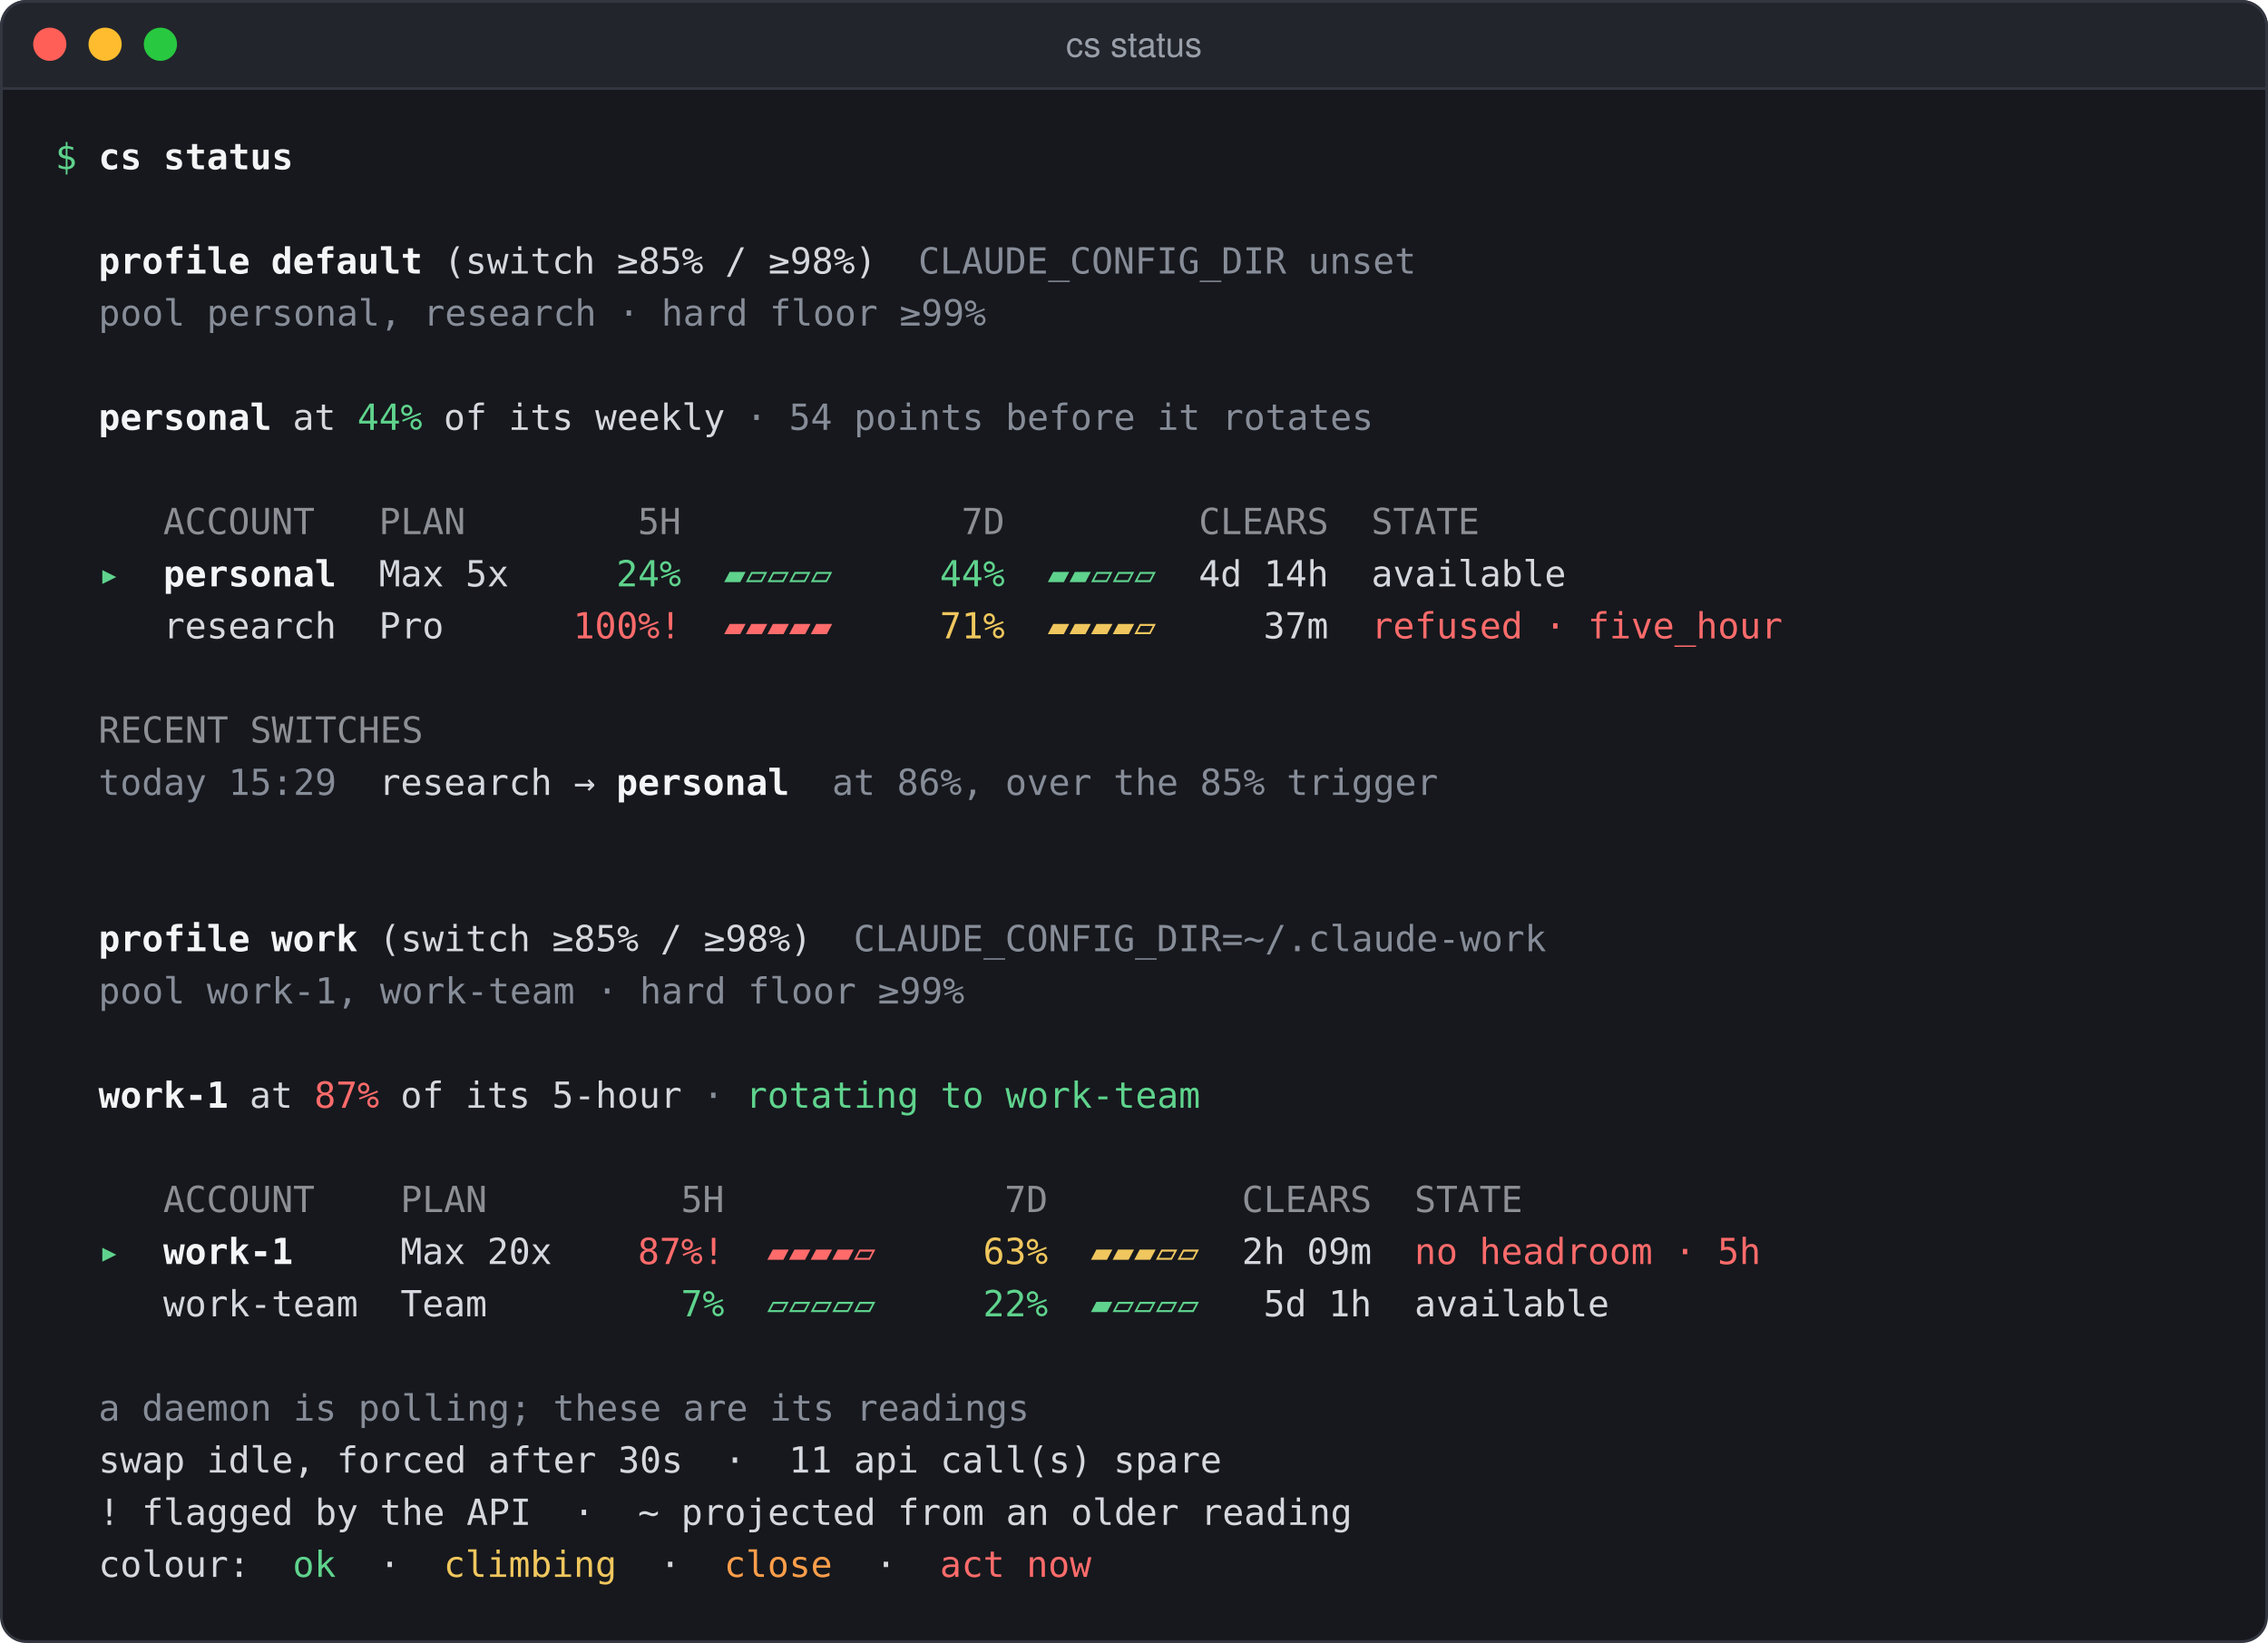
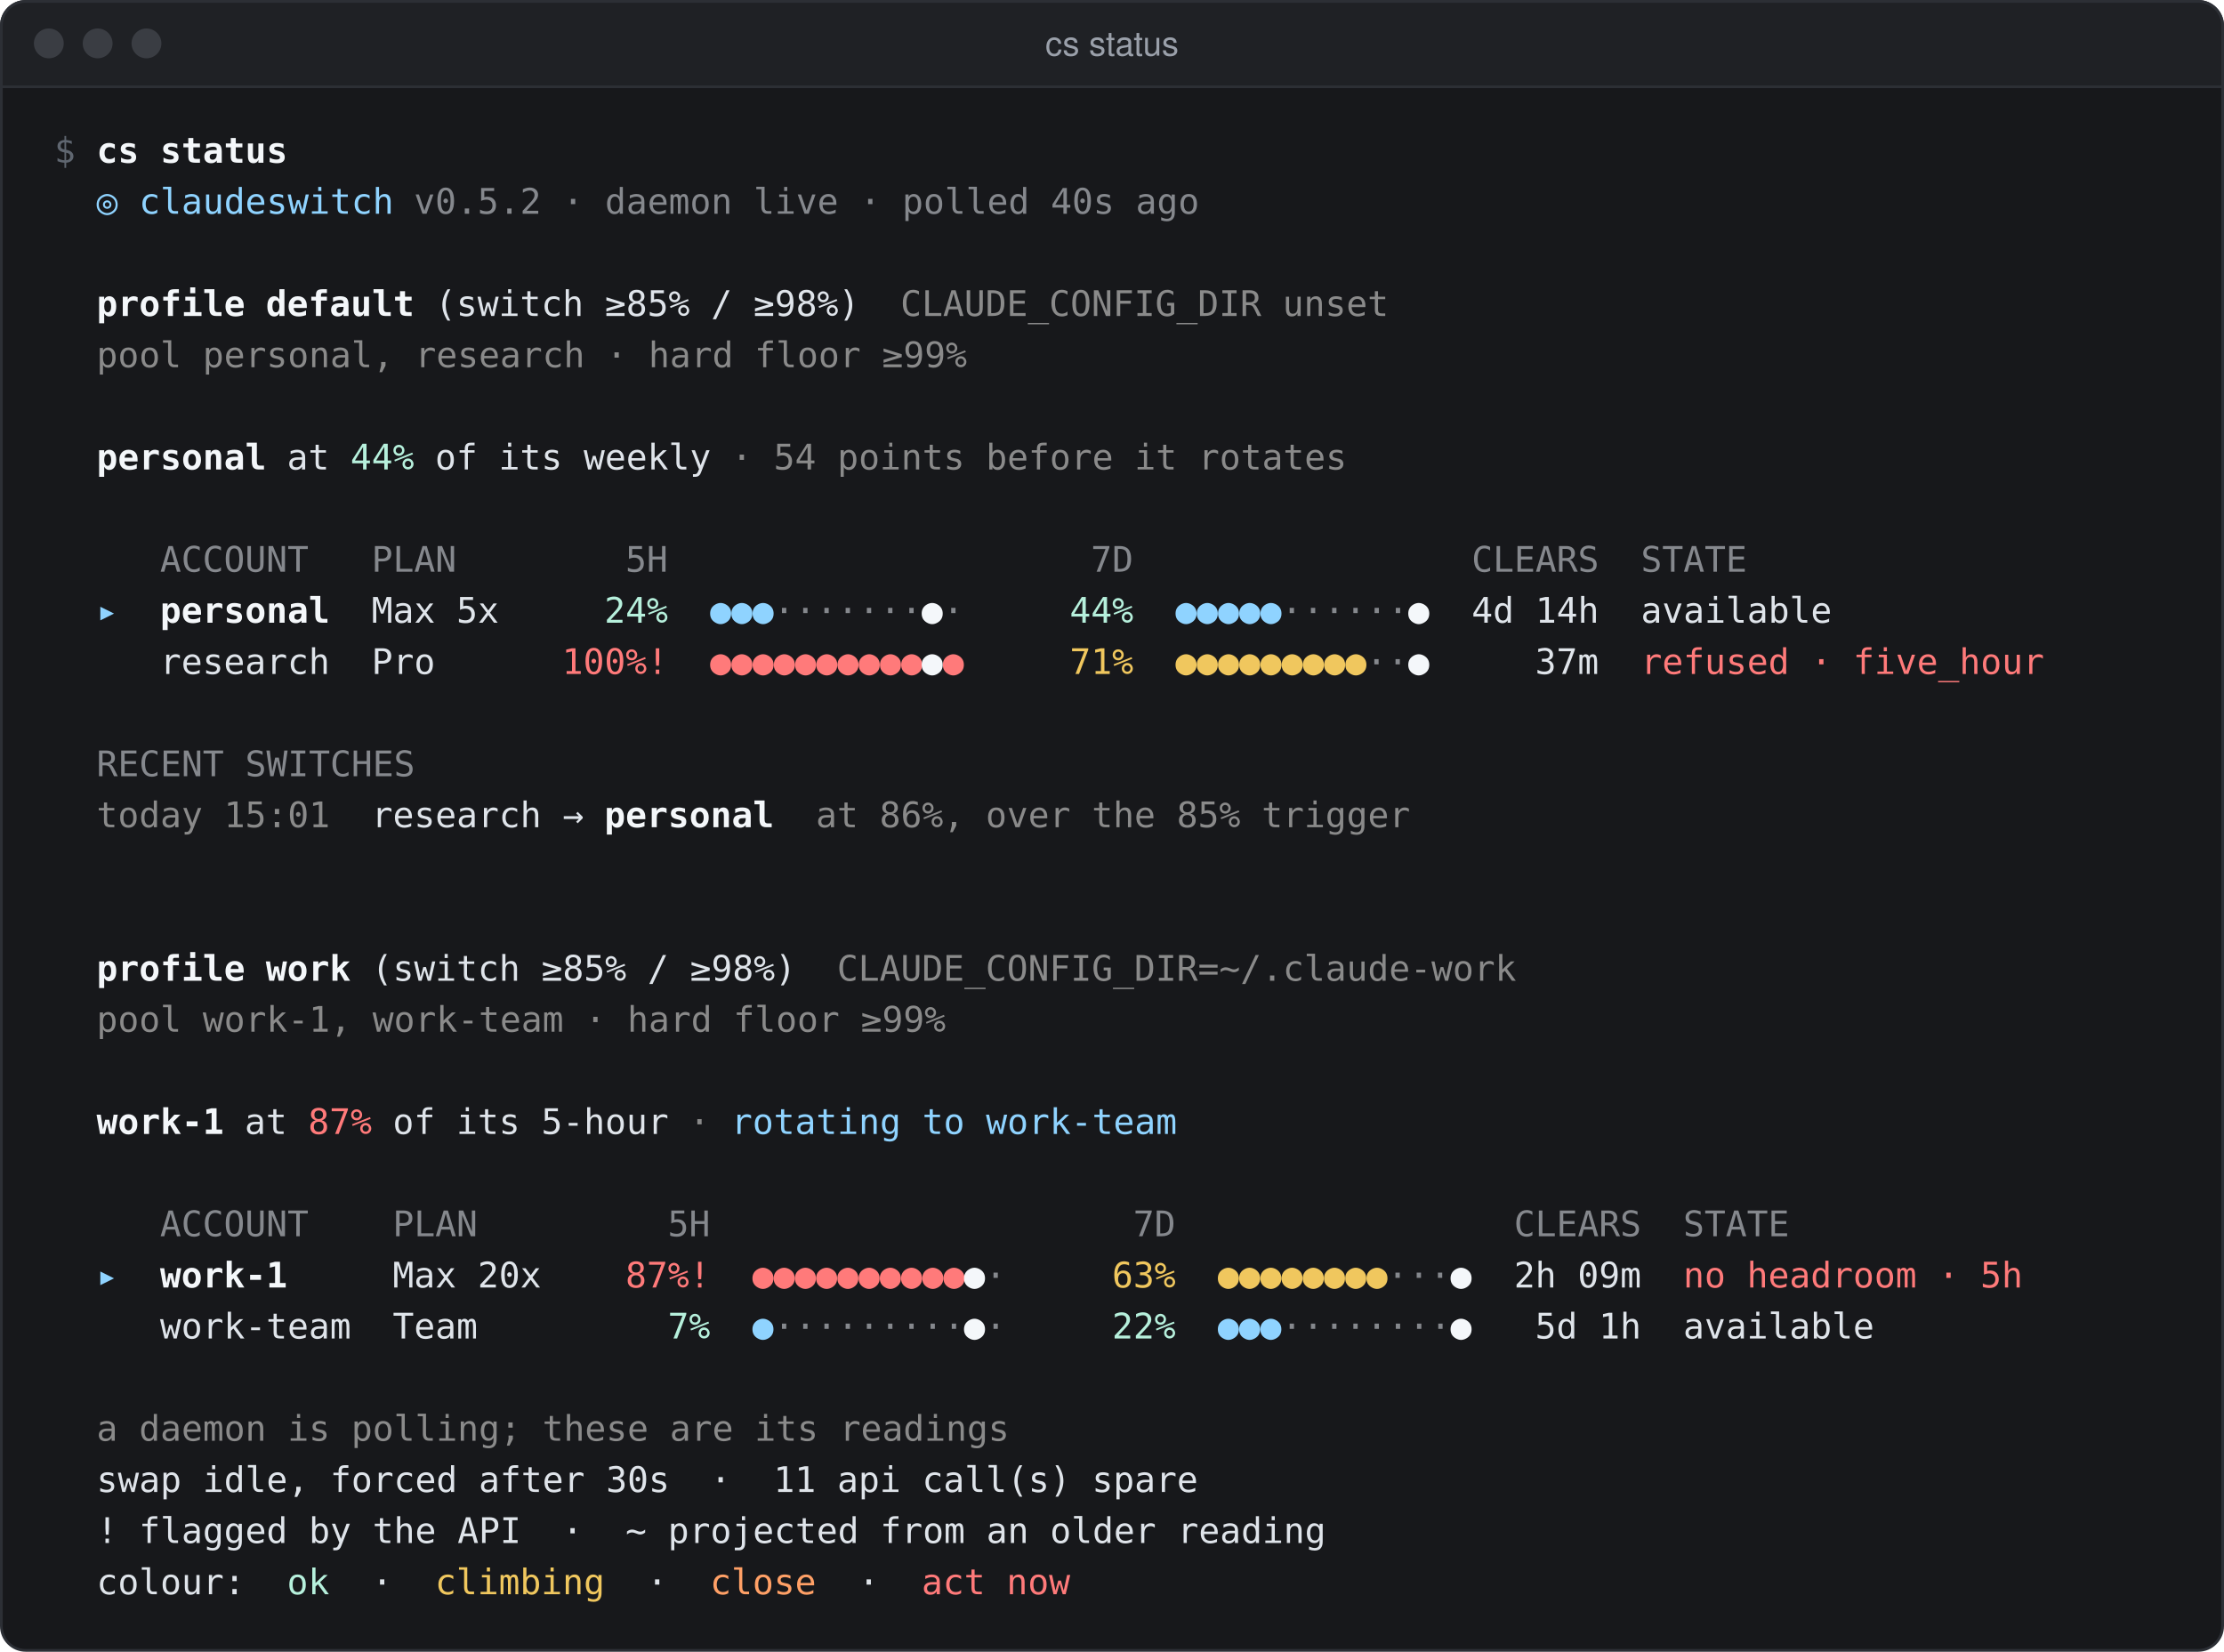
- <svg xmlns="http://www.w3.org/2000/svg" width="820" height="594" viewBox="0 0 820 594" role="img" aria-label="cs status">
-   <rect x="0.5" y="0.5" width="819" height="593" rx="9" fill="#16181d" stroke="#33363f" />
-   <path d="M0.5 32 V9.5 a9 9 0 0 1 9 -9 H810.5 a9 9 0 0 1 9 9 V32 Z" fill="#22252c" stroke="#33363f" />
-   <circle cx="18" cy="16.0" r="6" fill="#ff5f57" />
-   <circle cx="38" cy="16.0" r="6" fill="#febc2e" />
-   <circle cx="58" cy="16.0" r="6" fill="#28c840" />
-   <text x="410.0" y="20.5" text-anchor="middle" fill="#9aa0aa" font-family="-apple-system, BlinkMacSystemFont, Segoe UI, Helvetica, Arial, sans-serif" font-size="12.5">cs status</text>
-   <g font-family="ui-monospace, SFMono-Regular, Menlo, Consolas, 'DejaVu Sans Mono', 'Liberation Mono', monospace" font-size="13.0" fill="#d5d8de" xml:space="preserve">
-     <text x="20.0" y="61.2" fill="#5fd38d" textLength="7.8" lengthAdjust="spacingAndGlyphs">$</text>
-     <text x="35.6" y="61.2" fill="#f4f5f7" font-weight="700" textLength="70.2" lengthAdjust="spacingAndGlyphs">cs status</text>
-     <text x="35.6" y="98.9" fill="#f4f5f7" font-weight="700" textLength="54.6" lengthAdjust="spacingAndGlyphs">profile</text>
-     <text x="98.0" y="98.9" fill="#f4f5f7" font-weight="700" textLength="54.6" lengthAdjust="spacingAndGlyphs">default</text>
-     <text x="160.4" y="98.9" textLength="156.0" lengthAdjust="spacingAndGlyphs">(switch ≥85% / ≥98%)</text>
-     <text x="332.0" y="98.9" fill="#878d98" textLength="179.4" lengthAdjust="spacingAndGlyphs">CLAUDE_CONFIG_DIR unset</text>
-     <text x="35.6" y="117.7" fill="#878d98" textLength="319.8" lengthAdjust="spacingAndGlyphs">pool personal, research · hard floor ≥99%</text>
-     <text x="35.6" y="155.4" fill="#f4f5f7" font-weight="700" textLength="62.4" lengthAdjust="spacingAndGlyphs">personal</text>
-     <text x="105.8" y="155.4" textLength="15.6" lengthAdjust="spacingAndGlyphs">at</text>
-     <text x="129.2" y="155.4" fill="#5fd38d" textLength="23.4" lengthAdjust="spacingAndGlyphs">44%</text>
-     <text x="160.4" y="155.4" textLength="101.4" lengthAdjust="spacingAndGlyphs">of its weekly</text>
-     <text x="269.6" y="155.4" fill="#878d98" textLength="226.2" lengthAdjust="spacingAndGlyphs">· 54 points before it rotates</text>
-     <text x="59.0" y="193.1" fill-opacity="0.62" textLength="54.6" lengthAdjust="spacingAndGlyphs">ACCOUNT</text>
-     <text x="137.0" y="193.1" fill-opacity="0.62" textLength="31.2" lengthAdjust="spacingAndGlyphs">PLAN</text>
-     <text x="230.6" y="193.1" fill-opacity="0.62" textLength="15.6" lengthAdjust="spacingAndGlyphs">5H</text>
-     <text x="347.6" y="193.1" fill-opacity="0.62" textLength="15.6" lengthAdjust="spacingAndGlyphs">7D</text>
-     <text x="433.4" y="193.1" fill-opacity="0.62" textLength="46.8" lengthAdjust="spacingAndGlyphs">CLEARS</text>
-     <text x="495.8" y="193.1" fill-opacity="0.62" textLength="39.0" lengthAdjust="spacingAndGlyphs">STATE</text>
-     <text x="35.6" y="212.0" fill="#5fd38d" textLength="7.8" lengthAdjust="spacingAndGlyphs">▸</text>
-     <text x="59.0" y="212.0" fill="#f4f5f7" font-weight="700" textLength="62.4" lengthAdjust="spacingAndGlyphs">personal</text>
-     <text x="137.0" y="212.0" textLength="46.8" lengthAdjust="spacingAndGlyphs">Max 5x</text>
-     <text x="222.8" y="212.0" fill="#5fd38d" textLength="23.4" lengthAdjust="spacingAndGlyphs">24%</text>
-     <text x="261.8" y="212.0" fill="#5fd38d" textLength="39.0" lengthAdjust="spacingAndGlyphs">▰▱▱▱▱</text>
-     <text x="339.8" y="212.0" fill="#5fd38d" textLength="23.4" lengthAdjust="spacingAndGlyphs">44%</text>
-     <text x="378.8" y="212.0" fill="#5fd38d" textLength="39.0" lengthAdjust="spacingAndGlyphs">▰▰▱▱▱</text>
-     <text x="433.4" y="212.0" textLength="46.8" lengthAdjust="spacingAndGlyphs">4d 14h</text>
-     <text x="495.8" y="212.0" textLength="70.2" lengthAdjust="spacingAndGlyphs">available</text>
-     <text x="59.0" y="230.8" textLength="62.4" lengthAdjust="spacingAndGlyphs">research</text>
-     <text x="137.0" y="230.8" textLength="23.4" lengthAdjust="spacingAndGlyphs">Pro</text>
-     <text x="207.2" y="230.8" fill="#ff6b6b" textLength="39.0" lengthAdjust="spacingAndGlyphs">100%!</text>
-     <text x="261.8" y="230.8" fill="#ff6b6b" textLength="39.0" lengthAdjust="spacingAndGlyphs">▰▰▰▰▰</text>
-     <text x="339.8" y="230.8" fill="#f0c75e" textLength="23.4" lengthAdjust="spacingAndGlyphs">71%</text>
-     <text x="378.8" y="230.8" fill="#f0c75e" textLength="39.0" lengthAdjust="spacingAndGlyphs">▰▰▰▰▱</text>
-     <text x="456.8" y="230.8" textLength="23.4" lengthAdjust="spacingAndGlyphs">37m</text>
-     <text x="495.8" y="230.8" fill="#ff6b6b" textLength="148.2" lengthAdjust="spacingAndGlyphs">refused · five_hour</text>
-     <text x="35.6" y="268.5" fill-opacity="0.62" textLength="117.0" lengthAdjust="spacingAndGlyphs">RECENT SWITCHES</text>
-     <text x="35.6" y="287.4" fill="#878d98" textLength="85.8" lengthAdjust="spacingAndGlyphs">today 15:29</text>
-     <text x="137.0" y="287.4" textLength="78.0" lengthAdjust="spacingAndGlyphs">research →</text>
-     <text x="222.8" y="287.4" fill="#f4f5f7" font-weight="700" textLength="62.4" lengthAdjust="spacingAndGlyphs">personal</text>
-     <text x="300.8" y="287.4" fill="#878d98" textLength="218.4" lengthAdjust="spacingAndGlyphs">at 86%, over the 85% trigger</text>
-     <text x="35.6" y="343.9" fill="#f4f5f7" font-weight="700" textLength="54.6" lengthAdjust="spacingAndGlyphs">profile</text>
-     <text x="98.0" y="343.9" fill="#f4f5f7" font-weight="700" textLength="31.2" lengthAdjust="spacingAndGlyphs">work</text>
-     <text x="137.0" y="343.9" textLength="156.0" lengthAdjust="spacingAndGlyphs">(switch ≥85% / ≥98%)</text>
-     <text x="308.6" y="343.9" fill="#878d98" textLength="249.6" lengthAdjust="spacingAndGlyphs">CLAUDE_CONFIG_DIR=~/.claude-work</text>
-     <text x="35.6" y="362.8" fill="#878d98" textLength="312.0" lengthAdjust="spacingAndGlyphs">pool work-1, work-team · hard floor ≥99%</text>
-     <text x="35.6" y="400.5" fill="#f4f5f7" font-weight="700" textLength="46.8" lengthAdjust="spacingAndGlyphs">work-1</text>
-     <text x="90.2" y="400.5" textLength="15.6" lengthAdjust="spacingAndGlyphs">at</text>
-     <text x="113.6" y="400.5" fill="#ff6b6b" textLength="23.4" lengthAdjust="spacingAndGlyphs">87%</text>
-     <text x="144.8" y="400.5" textLength="101.4" lengthAdjust="spacingAndGlyphs">of its 5-hour</text>
-     <text x="254.0" y="400.5" fill="#878d98" textLength="7.8" lengthAdjust="spacingAndGlyphs">·</text>
-     <text x="269.6" y="400.5" fill="#5fd38d" textLength="163.8" lengthAdjust="spacingAndGlyphs">rotating to work-team</text>
-     <text x="59.0" y="438.2" fill-opacity="0.62" textLength="54.6" lengthAdjust="spacingAndGlyphs">ACCOUNT</text>
-     <text x="144.8" y="438.2" fill-opacity="0.62" textLength="31.2" lengthAdjust="spacingAndGlyphs">PLAN</text>
-     <text x="246.2" y="438.2" fill-opacity="0.62" textLength="15.6" lengthAdjust="spacingAndGlyphs">5H</text>
-     <text x="363.2" y="438.2" fill-opacity="0.62" textLength="15.6" lengthAdjust="spacingAndGlyphs">7D</text>
-     <text x="449.0" y="438.2" fill-opacity="0.62" textLength="46.8" lengthAdjust="spacingAndGlyphs">CLEARS</text>
-     <text x="511.4" y="438.2" fill-opacity="0.62" textLength="39.0" lengthAdjust="spacingAndGlyphs">STATE</text>
-     <text x="35.6" y="457.0" fill="#5fd38d" textLength="7.8" lengthAdjust="spacingAndGlyphs">▸</text>
-     <text x="59.0" y="457.0" fill="#f4f5f7" font-weight="700" textLength="46.8" lengthAdjust="spacingAndGlyphs">work-1</text>
-     <text x="144.8" y="457.0" textLength="54.6" lengthAdjust="spacingAndGlyphs">Max 20x</text>
-     <text x="230.6" y="457.0" fill="#ff6b6b" textLength="31.2" lengthAdjust="spacingAndGlyphs">87%!</text>
-     <text x="277.4" y="457.0" fill="#ff6b6b" textLength="39.0" lengthAdjust="spacingAndGlyphs">▰▰▰▰▱</text>
-     <text x="355.4" y="457.0" fill="#f0c75e" textLength="23.4" lengthAdjust="spacingAndGlyphs">63%</text>
-     <text x="394.4" y="457.0" fill="#f0c75e" textLength="39.0" lengthAdjust="spacingAndGlyphs">▰▰▰▱▱</text>
-     <text x="449.0" y="457.0" textLength="46.8" lengthAdjust="spacingAndGlyphs">2h 09m</text>
-     <text x="511.4" y="457.0" fill="#ff6b6b" textLength="124.8" lengthAdjust="spacingAndGlyphs">no headroom · 5h</text>
-     <text x="59.0" y="475.9" textLength="70.2" lengthAdjust="spacingAndGlyphs">work-team</text>
-     <text x="144.8" y="475.9" textLength="31.2" lengthAdjust="spacingAndGlyphs">Team</text>
-     <text x="246.2" y="475.9" fill="#5fd38d" textLength="15.6" lengthAdjust="spacingAndGlyphs">7%</text>
-     <text x="277.4" y="475.9" fill="#5fd38d" textLength="39.0" lengthAdjust="spacingAndGlyphs">▱▱▱▱▱</text>
-     <text x="355.4" y="475.9" fill="#5fd38d" textLength="23.4" lengthAdjust="spacingAndGlyphs">22%</text>
-     <text x="394.4" y="475.9" fill="#5fd38d" textLength="39.0" lengthAdjust="spacingAndGlyphs">▰▱▱▱▱</text>
-     <text x="456.8" y="475.9" textLength="39.0" lengthAdjust="spacingAndGlyphs">5d 1h</text>
-     <text x="511.4" y="475.9" textLength="70.2" lengthAdjust="spacingAndGlyphs">available</text>
-     <text x="35.6" y="513.6" fill="#878d98" textLength="335.4" lengthAdjust="spacingAndGlyphs">a daemon is polling; these are its readings</text>
-     <text x="35.6" y="532.4" textLength="210.6" lengthAdjust="spacingAndGlyphs">swap idle, forced after 30s</text>
-     <text x="261.8" y="532.4" textLength="7.8" lengthAdjust="spacingAndGlyphs">·</text>
-     <text x="285.2" y="532.4" textLength="156.0" lengthAdjust="spacingAndGlyphs">11 api call(s) spare</text>
-     <text x="35.6" y="551.3" textLength="156.0" lengthAdjust="spacingAndGlyphs">! flagged by the API</text>
-     <text x="207.2" y="551.3" textLength="7.8" lengthAdjust="spacingAndGlyphs">·</text>
-     <text x="230.6" y="551.3" textLength="257.4" lengthAdjust="spacingAndGlyphs">~ projected from an older reading</text>
-     <text x="35.6" y="570.1" textLength="54.6" lengthAdjust="spacingAndGlyphs">colour:</text>
-     <text x="105.8" y="570.1" fill="#5fd38d" textLength="15.6" lengthAdjust="spacingAndGlyphs">ok</text>
-     <text x="137.0" y="570.1" textLength="7.8" lengthAdjust="spacingAndGlyphs">·</text>
-     <text x="160.4" y="570.1" fill="#f0c75e" textLength="62.4" lengthAdjust="spacingAndGlyphs">climbing</text>
-     <text x="238.4" y="570.1" textLength="7.8" lengthAdjust="spacingAndGlyphs">·</text>
-     <text x="261.8" y="570.1" fill="#ff9e4a" textLength="39.0" lengthAdjust="spacingAndGlyphs">close</text>
-     <text x="316.4" y="570.1" textLength="7.8" lengthAdjust="spacingAndGlyphs">·</text>
-     <text x="339.8" y="570.1" fill="#ff6b6b" textLength="54.6" lengthAdjust="spacingAndGlyphs">act now</text>
+ <svg xmlns="http://www.w3.org/2000/svg" width="820" height="609" viewBox="0 0 820 609" role="img" aria-label="cs status">
+   <rect x="0.5" y="0.5" width="819" height="608" rx="9" fill="#17181b" stroke="#2c2f35" />
+   <path d="M0.5 32 V9.5 a9 9 0 0 1 9 -9 H810.5 a9 9 0 0 1 9 9 V32 Z" fill="#1f2125" stroke="#2c2f35" />
+   <circle cx="18" cy="16" r="5.5" fill="#3a3d43" />
+   <circle cx="36" cy="16" r="5.5" fill="#3a3d43" />
+   <circle cx="54" cy="16" r="5.5" fill="#3a3d43" />
+   <text x="410.0" y="20.5" text-anchor="middle" fill="#9aa0aa" font-family="Geist, -apple-system, BlinkMacSystemFont, Segoe UI, Helvetica, Arial, sans-serif" font-size="12.5">cs status</text>
+   <g font-family="'Geist Mono', ui-monospace, SFMono-Regular, Menlo, Consolas, 'DejaVu Sans Mono', 'Liberation Mono', monospace" font-size="13.0" fill="#dfe4ea" style="font-variant-ligatures:none;font-feature-settings:'liga' 0,'calt' 0" xml:space="preserve">
+     <text x="20.0" y="60.0" fill="#5f6670" textLength="7.8" lengthAdjust="spacingAndGlyphs">$</text>
+     <text x="35.6" y="60.0" fill="#f4f7fa" font-weight="700" textLength="70.2" lengthAdjust="spacingAndGlyphs">cs status</text>
+     <text x="35.6" y="78.8" fill="#8fd3ff" textLength="109.2" lengthAdjust="spacingAndGlyphs">◎ claudeswitch</text>
+     <text x="152.6" y="78.8" fill-opacity="0.55" textLength="288.6" lengthAdjust="spacingAndGlyphs">v0.5.2 · daemon live · polled 40s ago</text>
+     <text x="35.6" y="116.5" fill="#f4f7fa" font-weight="700" textLength="54.6" lengthAdjust="spacingAndGlyphs">profile</text>
+     <text x="98.0" y="116.5" fill="#f4f7fa" font-weight="700" textLength="54.6" lengthAdjust="spacingAndGlyphs">default</text>
+     <text x="160.4" y="116.5" textLength="156.0" lengthAdjust="spacingAndGlyphs">(switch ≥85% / ≥98%)</text>
+     <text x="332.0" y="116.5" fill="#8a8a8a" textLength="179.4" lengthAdjust="spacingAndGlyphs">CLAUDE_CONFIG_DIR unset</text>
+     <text x="35.6" y="135.4" fill="#8a8a8a" textLength="319.8" lengthAdjust="spacingAndGlyphs">pool personal, research · hard floor ≥99%</text>
+     <text x="35.6" y="173.1" fill="#f4f7fa" font-weight="700" textLength="62.4" lengthAdjust="spacingAndGlyphs">personal</text>
+     <text x="105.8" y="173.1" textLength="15.6" lengthAdjust="spacingAndGlyphs">at</text>
+     <text x="129.2" y="173.1" fill="#b6f0dc" textLength="23.4" lengthAdjust="spacingAndGlyphs">44%</text>
+     <text x="160.4" y="173.1" textLength="101.4" lengthAdjust="spacingAndGlyphs">of its weekly</text>
+     <text x="269.6" y="173.1" fill="#8a8a8a" textLength="226.2" lengthAdjust="spacingAndGlyphs">· 54 points before it rotates</text>
+     <text x="59.0" y="210.8" fill-opacity="0.55" textLength="54.6" lengthAdjust="spacingAndGlyphs">ACCOUNT</text>
+     <text x="137.0" y="210.8" fill-opacity="0.55" textLength="31.2" lengthAdjust="spacingAndGlyphs">PLAN</text>
+     <text x="230.6" y="210.8" fill-opacity="0.55" textLength="15.6" lengthAdjust="spacingAndGlyphs">5H</text>
+     <text x="402.2" y="210.8" fill-opacity="0.55" textLength="15.6" lengthAdjust="spacingAndGlyphs">7D</text>
+     <text x="542.6" y="210.8" fill-opacity="0.55" textLength="46.8" lengthAdjust="spacingAndGlyphs">CLEARS</text>
+     <text x="605.0" y="210.8" fill-opacity="0.55" textLength="39.0" lengthAdjust="spacingAndGlyphs">STATE</text>
+     <text x="35.6" y="229.6" fill="#8fd3ff" textLength="7.8" lengthAdjust="spacingAndGlyphs">▸</text>
+     <text x="59.0" y="229.6" fill="#f4f7fa" font-weight="700" textLength="62.4" lengthAdjust="spacingAndGlyphs">personal</text>
+     <text x="137.0" y="229.6" textLength="46.8" lengthAdjust="spacingAndGlyphs">Max 5x</text>
+     <text x="222.8" y="229.6" fill="#b6f0dc" textLength="23.4" lengthAdjust="spacingAndGlyphs">24%</text>
+     <text x="261.8" y="229.6" fill="#8fd3ff" textLength="23.4" lengthAdjust="spacingAndGlyphs">●●●</text>
+     <text x="285.2" y="229.6" fill-opacity="0.55" textLength="54.6" lengthAdjust="spacingAndGlyphs">·······</text>
+     <text x="339.8" y="229.6" fill="#f4f7fa" font-weight="700" textLength="7.8" lengthAdjust="spacingAndGlyphs">●</text>
+     <text x="347.6" y="229.6" fill-opacity="0.55" textLength="7.8" lengthAdjust="spacingAndGlyphs">·</text>
+     <text x="394.4" y="229.6" fill="#b6f0dc" textLength="23.4" lengthAdjust="spacingAndGlyphs">44%</text>
+     <text x="433.4" y="229.6" fill="#8fd3ff" textLength="39.0" lengthAdjust="spacingAndGlyphs">●●●●●</text>
+     <text x="472.4" y="229.6" fill-opacity="0.55" textLength="46.8" lengthAdjust="spacingAndGlyphs">······</text>
+     <text x="519.2" y="229.6" fill="#f4f7fa" font-weight="700" textLength="7.8" lengthAdjust="spacingAndGlyphs">●</text>
+     <text x="542.6" y="229.6" textLength="46.8" lengthAdjust="spacingAndGlyphs">4d 14h</text>
+     <text x="605.0" y="229.6" textLength="70.2" lengthAdjust="spacingAndGlyphs">available</text>
+     <text x="59.0" y="248.5" textLength="62.4" lengthAdjust="spacingAndGlyphs">research</text>
+     <text x="137.0" y="248.5" textLength="23.4" lengthAdjust="spacingAndGlyphs">Pro</text>
+     <text x="207.2" y="248.5" fill="#ff7a7a" textLength="39.0" lengthAdjust="spacingAndGlyphs">100%!</text>
+     <text x="261.8" y="248.5" fill="#ff7a7a" textLength="78.0" lengthAdjust="spacingAndGlyphs">●●●●●●●●●●</text>
+     <text x="339.8" y="248.5" fill="#f4f7fa" font-weight="700" textLength="7.8" lengthAdjust="spacingAndGlyphs">●</text>
+     <text x="347.6" y="248.5" fill="#ff7a7a" textLength="7.8" lengthAdjust="spacingAndGlyphs">●</text>
+     <text x="394.4" y="248.5" fill="#f0c75e" textLength="23.4" lengthAdjust="spacingAndGlyphs">71%</text>
+     <text x="433.4" y="248.5" fill="#f0c75e" textLength="70.2" lengthAdjust="spacingAndGlyphs">●●●●●●●●●</text>
+     <text x="503.6" y="248.5" fill-opacity="0.55" textLength="15.6" lengthAdjust="spacingAndGlyphs">··</text>
+     <text x="519.2" y="248.5" fill="#f4f7fa" font-weight="700" textLength="7.8" lengthAdjust="spacingAndGlyphs">●</text>
+     <text x="566.0" y="248.5" textLength="23.4" lengthAdjust="spacingAndGlyphs">37m</text>
+     <text x="605.0" y="248.5" fill="#ff7a7a" textLength="148.2" lengthAdjust="spacingAndGlyphs">refused · five_hour</text>
+     <text x="35.6" y="286.2" fill-opacity="0.55" textLength="117.0" lengthAdjust="spacingAndGlyphs">RECENT SWITCHES</text>
+     <text x="35.6" y="305.0" fill="#8a8a8a" textLength="85.8" lengthAdjust="spacingAndGlyphs">today 15:01</text>
+     <text x="137.0" y="305.0" textLength="78.0" lengthAdjust="spacingAndGlyphs">research →</text>
+     <text x="222.8" y="305.0" fill="#f4f7fa" font-weight="700" textLength="62.4" lengthAdjust="spacingAndGlyphs">personal</text>
+     <text x="300.8" y="305.0" fill="#8a8a8a" textLength="218.4" lengthAdjust="spacingAndGlyphs">at 86%, over the 85% trigger</text>
+     <text x="35.6" y="361.6" fill="#f4f7fa" font-weight="700" textLength="54.6" lengthAdjust="spacingAndGlyphs">profile</text>
+     <text x="98.0" y="361.6" fill="#f4f7fa" font-weight="700" textLength="31.2" lengthAdjust="spacingAndGlyphs">work</text>
+     <text x="137.0" y="361.6" textLength="156.0" lengthAdjust="spacingAndGlyphs">(switch ≥85% / ≥98%)</text>
+     <text x="308.6" y="361.6" fill="#8a8a8a" textLength="249.6" lengthAdjust="spacingAndGlyphs">CLAUDE_CONFIG_DIR=~/.claude-work</text>
+     <text x="35.6" y="380.4" fill="#8a8a8a" textLength="312.0" lengthAdjust="spacingAndGlyphs">pool work-1, work-team · hard floor ≥99%</text>
+     <text x="35.6" y="418.1" fill="#f4f7fa" font-weight="700" textLength="46.8" lengthAdjust="spacingAndGlyphs">work-1</text>
+     <text x="90.2" y="418.1" textLength="15.6" lengthAdjust="spacingAndGlyphs">at</text>
+     <text x="113.6" y="418.1" fill="#ff7a7a" textLength="23.4" lengthAdjust="spacingAndGlyphs">87%</text>
+     <text x="144.8" y="418.1" textLength="101.4" lengthAdjust="spacingAndGlyphs">of its 5-hour</text>
+     <text x="254.0" y="418.1" fill="#8a8a8a" textLength="7.8" lengthAdjust="spacingAndGlyphs">·</text>
+     <text x="269.6" y="418.1" fill="#8fd3ff" textLength="163.8" lengthAdjust="spacingAndGlyphs">rotating to work-team</text>
+     <text x="59.0" y="455.8" fill-opacity="0.55" textLength="54.6" lengthAdjust="spacingAndGlyphs">ACCOUNT</text>
+     <text x="144.8" y="455.8" fill-opacity="0.55" textLength="31.2" lengthAdjust="spacingAndGlyphs">PLAN</text>
+     <text x="246.2" y="455.8" fill-opacity="0.55" textLength="15.6" lengthAdjust="spacingAndGlyphs">5H</text>
+     <text x="417.8" y="455.8" fill-opacity="0.55" textLength="15.6" lengthAdjust="spacingAndGlyphs">7D</text>
+     <text x="558.2" y="455.8" fill-opacity="0.55" textLength="46.8" lengthAdjust="spacingAndGlyphs">CLEARS</text>
+     <text x="620.6" y="455.8" fill-opacity="0.55" textLength="39.0" lengthAdjust="spacingAndGlyphs">STATE</text>
+     <text x="35.6" y="474.7" fill="#8fd3ff" textLength="7.8" lengthAdjust="spacingAndGlyphs">▸</text>
+     <text x="59.0" y="474.7" fill="#f4f7fa" font-weight="700" textLength="46.8" lengthAdjust="spacingAndGlyphs">work-1</text>
+     <text x="144.8" y="474.7" textLength="54.6" lengthAdjust="spacingAndGlyphs">Max 20x</text>
+     <text x="230.6" y="474.7" fill="#ff7a7a" textLength="31.2" lengthAdjust="spacingAndGlyphs">87%!</text>
+     <text x="277.4" y="474.7" fill="#ff7a7a" textLength="78.0" lengthAdjust="spacingAndGlyphs">●●●●●●●●●●</text>
+     <text x="355.4" y="474.7" fill="#f4f7fa" font-weight="700" textLength="7.8" lengthAdjust="spacingAndGlyphs">●</text>
+     <text x="363.2" y="474.7" fill-opacity="0.55" textLength="7.8" lengthAdjust="spacingAndGlyphs">·</text>
+     <text x="410.0" y="474.7" fill="#f0c75e" textLength="23.4" lengthAdjust="spacingAndGlyphs">63%</text>
+     <text x="449.0" y="474.7" fill="#f0c75e" textLength="62.4" lengthAdjust="spacingAndGlyphs">●●●●●●●●</text>
+     <text x="511.4" y="474.7" fill-opacity="0.55" textLength="23.4" lengthAdjust="spacingAndGlyphs">···</text>
+     <text x="534.8" y="474.7" fill="#f4f7fa" font-weight="700" textLength="7.8" lengthAdjust="spacingAndGlyphs">●</text>
+     <text x="558.2" y="474.7" textLength="46.8" lengthAdjust="spacingAndGlyphs">2h 09m</text>
+     <text x="620.6" y="474.7" fill="#ff7a7a" textLength="124.8" lengthAdjust="spacingAndGlyphs">no headroom · 5h</text>
+     <text x="59.0" y="493.5" textLength="70.2" lengthAdjust="spacingAndGlyphs">work-team</text>
+     <text x="144.8" y="493.5" textLength="31.2" lengthAdjust="spacingAndGlyphs">Team</text>
+     <text x="246.2" y="493.5" fill="#b6f0dc" textLength="15.6" lengthAdjust="spacingAndGlyphs">7%</text>
+     <text x="277.4" y="493.5" fill="#8fd3ff" textLength="7.8" lengthAdjust="spacingAndGlyphs">●</text>
+     <text x="285.2" y="493.5" fill-opacity="0.55" textLength="70.2" lengthAdjust="spacingAndGlyphs">·········</text>
+     <text x="355.4" y="493.5" fill="#f4f7fa" font-weight="700" textLength="7.8" lengthAdjust="spacingAndGlyphs">●</text>
+     <text x="363.2" y="493.5" fill-opacity="0.55" textLength="7.8" lengthAdjust="spacingAndGlyphs">·</text>
+     <text x="410.0" y="493.5" fill="#b6f0dc" textLength="23.4" lengthAdjust="spacingAndGlyphs">22%</text>
+     <text x="449.0" y="493.5" fill="#8fd3ff" textLength="23.4" lengthAdjust="spacingAndGlyphs">●●●</text>
+     <text x="472.4" y="493.5" fill-opacity="0.55" textLength="62.4" lengthAdjust="spacingAndGlyphs">········</text>
+     <text x="534.8" y="493.5" fill="#f4f7fa" font-weight="700" textLength="7.8" lengthAdjust="spacingAndGlyphs">●</text>
+     <text x="566.0" y="493.5" textLength="39.0" lengthAdjust="spacingAndGlyphs">5d 1h</text>
+     <text x="620.6" y="493.5" textLength="70.2" lengthAdjust="spacingAndGlyphs">available</text>
+     <text x="35.6" y="531.2" fill="#8a8a8a" textLength="335.4" lengthAdjust="spacingAndGlyphs">a daemon is polling; these are its readings</text>
+     <text x="35.6" y="550.1" textLength="210.6" lengthAdjust="spacingAndGlyphs">swap idle, forced after 30s</text>
+     <text x="261.8" y="550.1" textLength="7.8" lengthAdjust="spacingAndGlyphs">·</text>
+     <text x="285.2" y="550.1" textLength="156.0" lengthAdjust="spacingAndGlyphs">11 api call(s) spare</text>
+     <text x="35.6" y="568.9" textLength="156.0" lengthAdjust="spacingAndGlyphs">! flagged by the API</text>
+     <text x="207.2" y="568.9" textLength="7.8" lengthAdjust="spacingAndGlyphs">·</text>
+     <text x="230.6" y="568.9" textLength="257.4" lengthAdjust="spacingAndGlyphs">~ projected from an older reading</text>
+     <text x="35.6" y="587.8" textLength="54.6" lengthAdjust="spacingAndGlyphs">colour:</text>
+     <text x="105.8" y="587.8" fill="#b6f0dc" textLength="15.6" lengthAdjust="spacingAndGlyphs">ok</text>
+     <text x="137.0" y="587.8" textLength="7.8" lengthAdjust="spacingAndGlyphs">·</text>
+     <text x="160.4" y="587.8" fill="#f0c75e" textLength="62.4" lengthAdjust="spacingAndGlyphs">climbing</text>
+     <text x="238.4" y="587.8" textLength="7.8" lengthAdjust="spacingAndGlyphs">·</text>
+     <text x="261.8" y="587.8" fill="#ffa066" textLength="39.0" lengthAdjust="spacingAndGlyphs">close</text>
+     <text x="316.4" y="587.8" textLength="7.8" lengthAdjust="spacingAndGlyphs">·</text>
+     <text x="339.8" y="587.8" fill="#ff7a7a" textLength="54.6" lengthAdjust="spacingAndGlyphs">act now</text>
  </g>
</svg>
